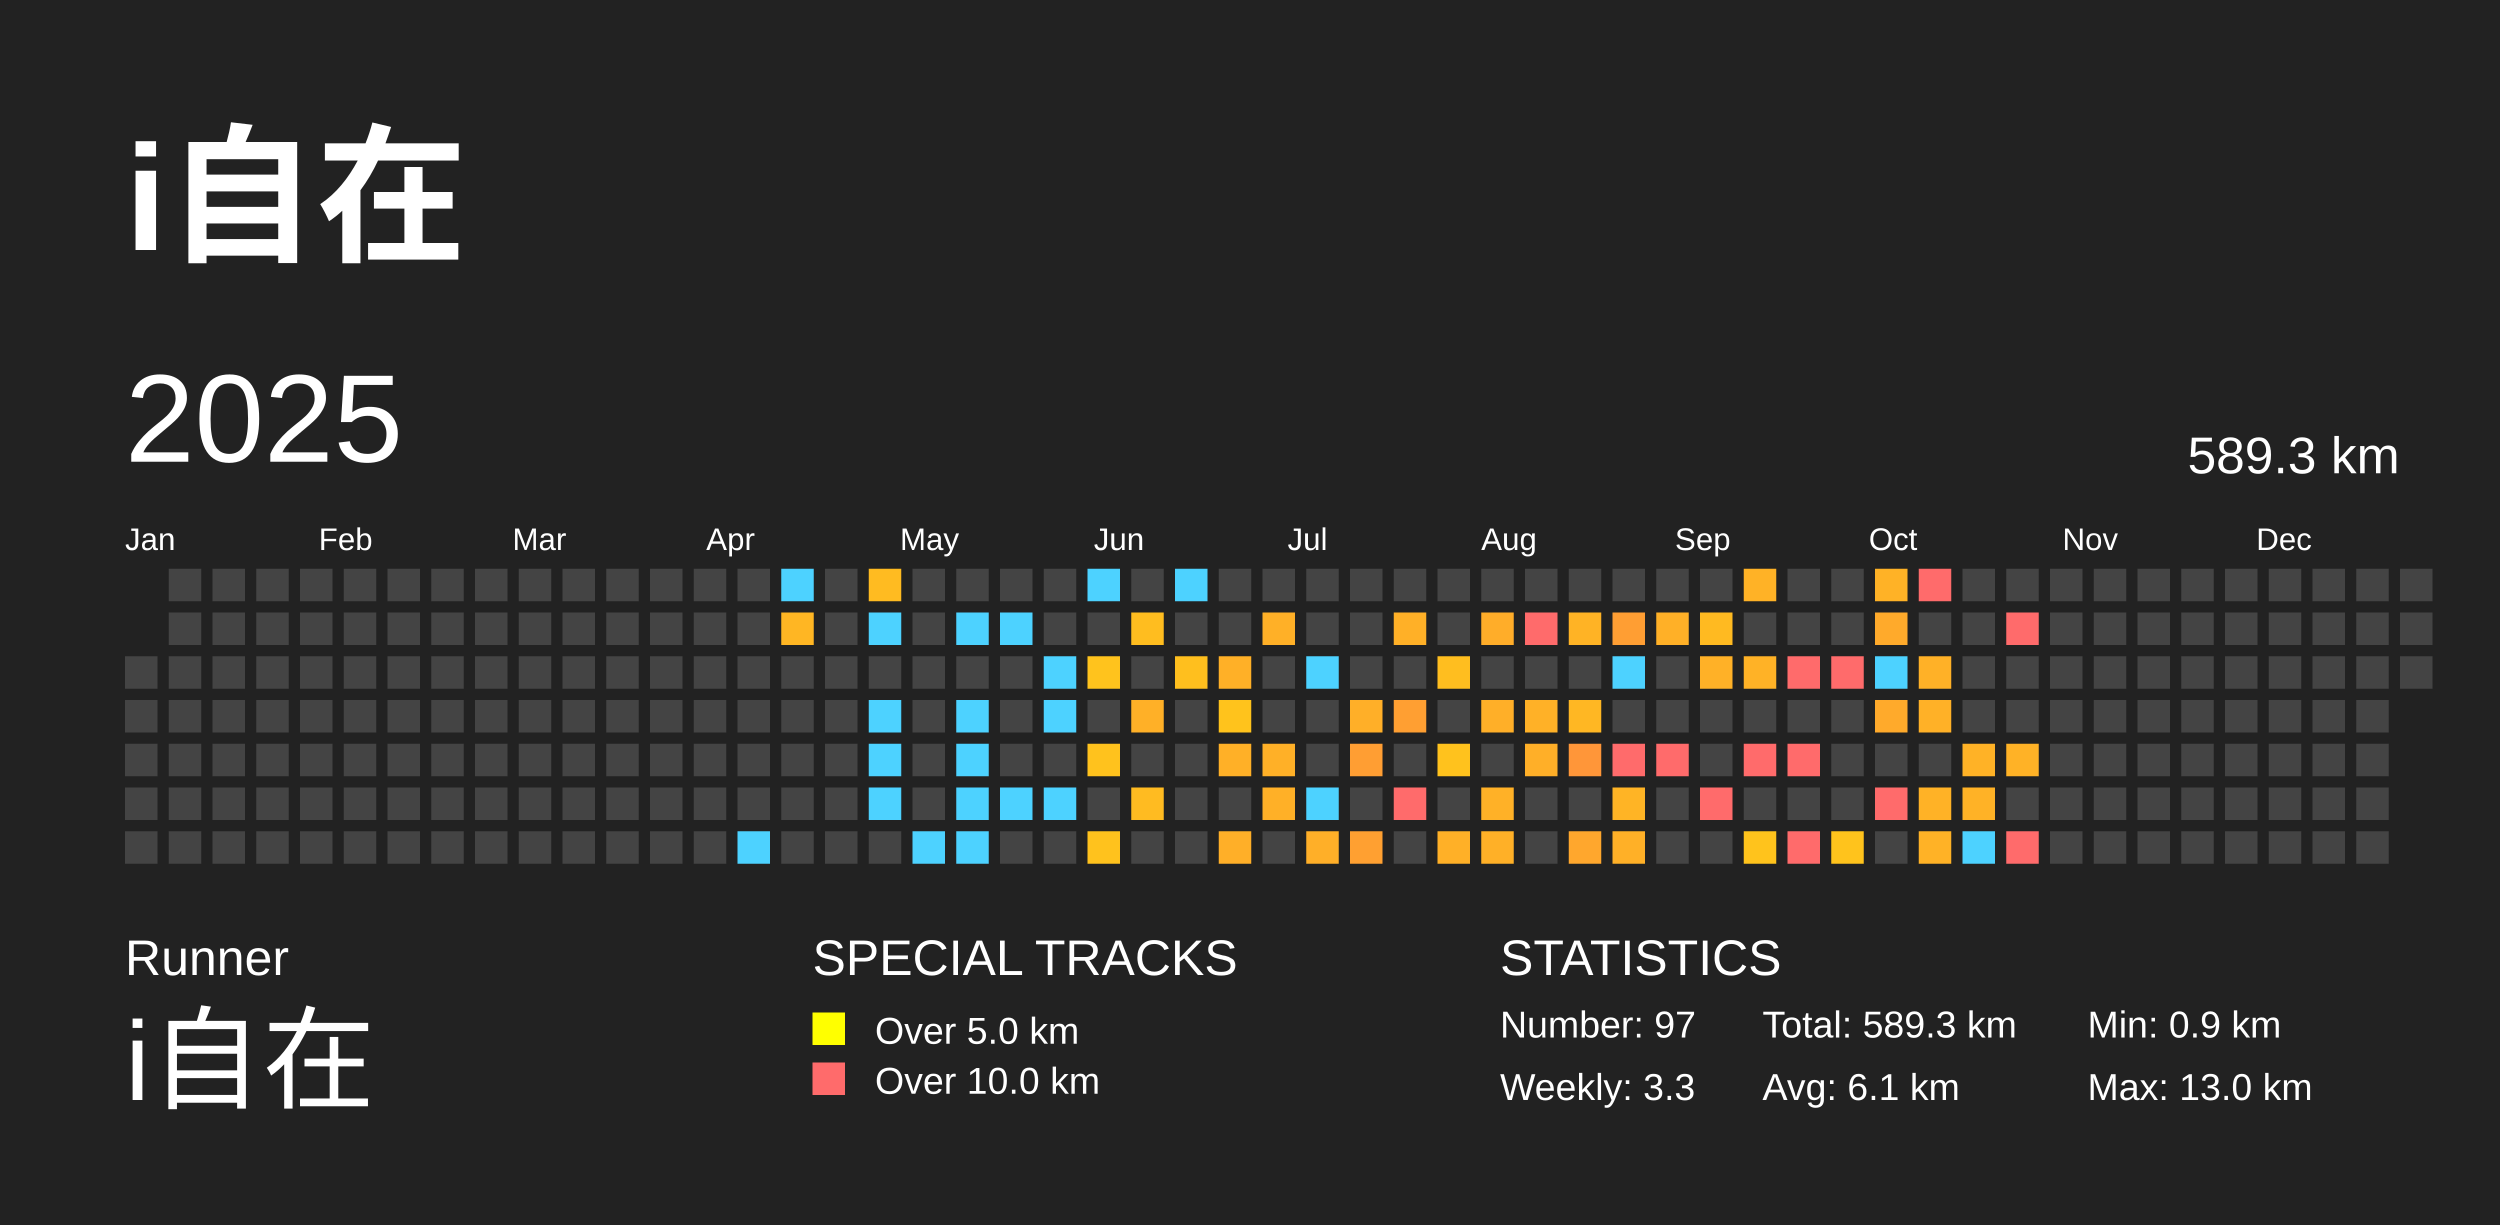
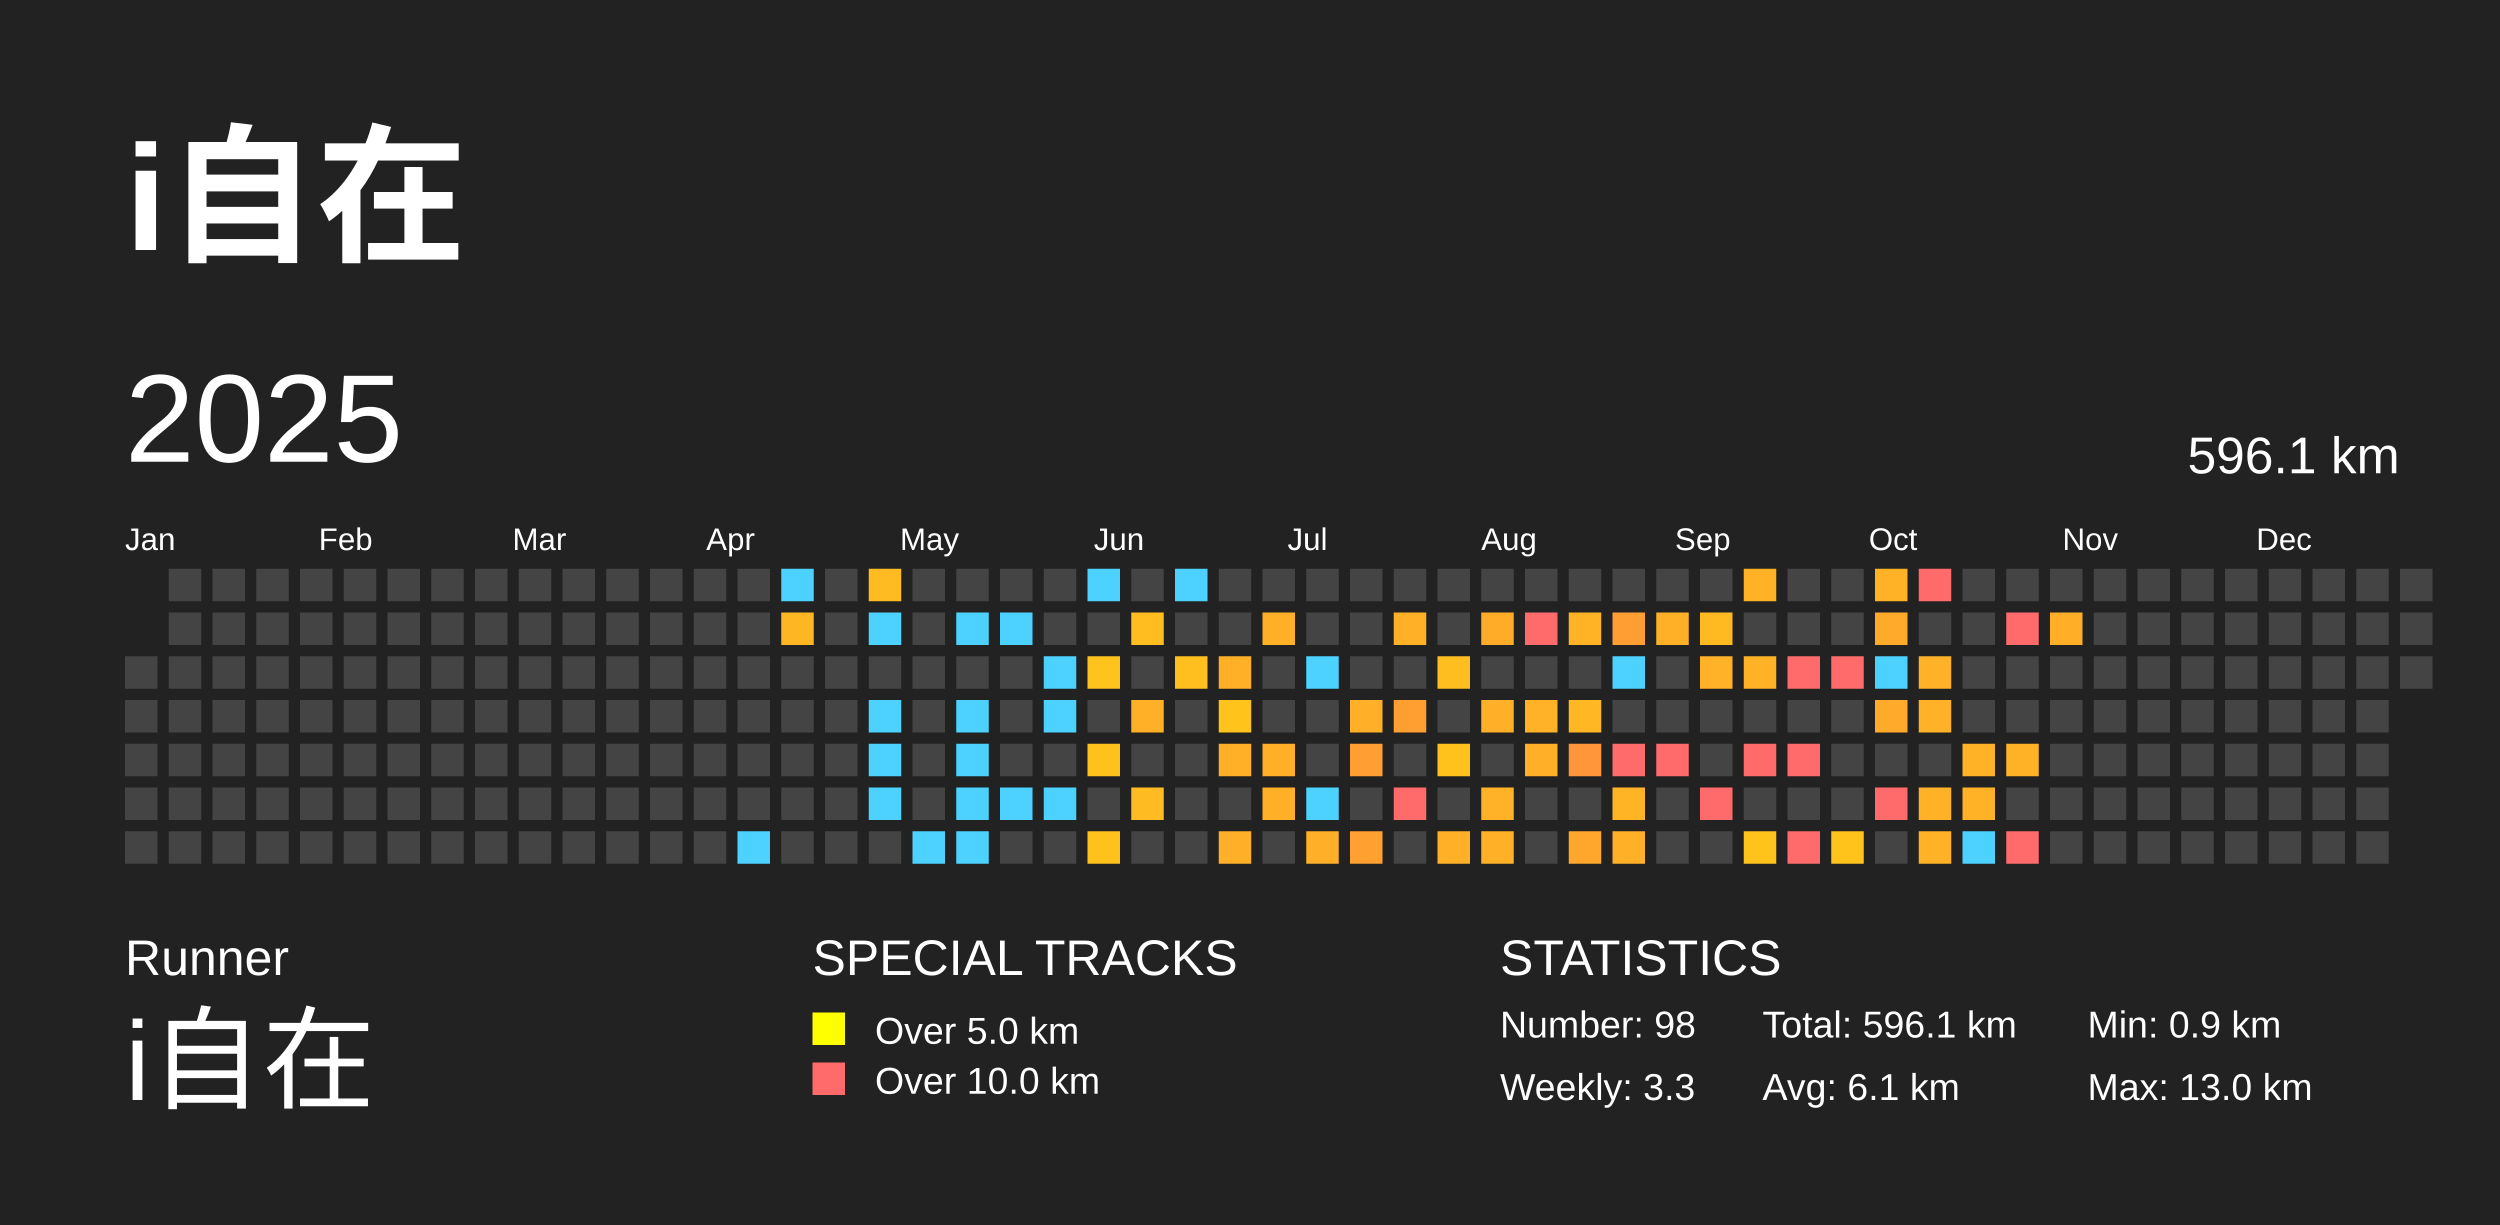
<svg xmlns="http://www.w3.org/2000/svg" baseProfile="full" height="98mm" version="1.1" viewBox="0,0,200,98" width="200mm">
  <defs />
  <rect fill="#222222" height="98" width="200" x="0" y="0" />
  <text fill="#FFFFFF" style="font-size:12px; font-family:Arial; font-weight:bold;" x="10" y="20">i自在</text>
  <text fill="#FFFFFF" style="font-size:4px; font-family:Arial" x="10" y="78">Runner</text>
  <text fill="#FFFFFF" style="font-size:9px; font-family:Arial" x="10" y="88">i自在</text>
  <text fill="#FFFFFF" style="font-size:4px; font-family:Arial" x="65" y="78">SPECIAL TRACKS</text>
  <rect fill="#FFFF00" height="2.6" width="2.6" x="65" y="81" />
  <text fill="#FFFFFF" style="font-size:3px; font-family:Arial" x="70" y="83.5">Over 5.0 km</text>
  <rect fill="#FF6B6B" height="2.6" width="2.6" x="65" y="85" />
  <text fill="#FFFFFF" style="font-size:3px; font-family:Arial" x="70" y="87.5">Over 10.0 km</text>
  <text fill="#FFFFFF" style="font-size:4px; font-family:Arial" x="120" y="78">STATISTICS</text>
-   <text fill="#FFFFFF" style="font-size:3px; font-family:Arial" x="120" y="83">Number: 97</text>
+   <text fill="#FFFFFF" style="font-size:3px; font-family:Arial" x="120" y="83">Number: 98</text>
  <text fill="#FFFFFF" style="font-size:3px; font-family:Arial" x="120" y="88">Weekly: 3.3</text>
-   <text fill="#FFFFFF" style="font-size:3px; font-family:Arial" x="141" y="83">Total: 589.3 km</text>
+   <text fill="#FFFFFF" style="font-size:3px; font-family:Arial" x="141" y="83">Total: 596.1 km</text>
  <text fill="#FFFFFF" style="font-size:3px; font-family:Arial" x="141" y="88">Avg: 6.1 km</text>
  <text fill="#FFFFFF" style="font-size:3px; font-family:Arial" x="167" y="83">Min: 0.9 km</text>
  <text fill="#FFFFFF" style="font-size:3px; font-family:Arial" x="167" y="88">Max: 13.0 km</text>
  <text dominant-baseline="hanging" fill="#FFFFFF" style="font-size:10.0px; font-family:Arial;" x="10" y="30">2025</text>
-   <text dominant-baseline="hanging" fill="#FFFFFF" style="font-size:4.125px; font-family:Arial;" x="175" y="35">589.3 km</text>
+   <text dominant-baseline="hanging" fill="#FFFFFF" style="font-size:4.125px; font-family:Arial;" x="175" y="35">596.1 km</text>
  <text fill="#FFFFFF" style="font-size:2.5px; font-family:Arial" x="10.0" y="44">Jan</text>
  <text fill="#FFFFFF" style="font-size:2.5px; font-family:Arial" x="25.5" y="44">Feb</text>
  <text fill="#FFFFFF" style="font-size:2.5px; font-family:Arial" x="41.0" y="44">Mar</text>
  <text fill="#FFFFFF" style="font-size:2.5px; font-family:Arial" x="56.5" y="44">Apr</text>
  <text fill="#FFFFFF" style="font-size:2.5px; font-family:Arial" x="72.0" y="44">May</text>
  <text fill="#FFFFFF" style="font-size:2.5px; font-family:Arial" x="87.5" y="44">Jun</text>
  <text fill="#FFFFFF" style="font-size:2.5px; font-family:Arial" x="103.0" y="44">Jul</text>
  <text fill="#FFFFFF" style="font-size:2.5px; font-family:Arial" x="118.5" y="44">Aug</text>
  <text fill="#FFFFFF" style="font-size:2.5px; font-family:Arial" x="134.0" y="44">Sep</text>
  <text fill="#FFFFFF" style="font-size:2.5px; font-family:Arial" x="149.5" y="44">Oct</text>
  <text fill="#FFFFFF" style="font-size:2.5px; font-family:Arial" x="165.0" y="44">Nov</text>
  <text fill="#FFFFFF" style="font-size:2.5px; font-family:Arial" x="180.5" y="44">Dec</text>
  <rect fill="#444444" height="2.6" width="2.6" x="10.0" y="52.5" />
  <rect fill="#444444" height="2.6" width="2.6" x="10.0" y="56.0" />
  <rect fill="#444444" height="2.6" width="2.6" x="10.0" y="59.5" />
  <rect fill="#444444" height="2.6" width="2.6" x="10.0" y="63.0" />
  <rect fill="#444444" height="2.6" width="2.6" x="10.0" y="66.5" />
  <rect fill="#444444" height="2.6" width="2.6" x="13.5" y="45.5" />
  <rect fill="#444444" height="2.6" width="2.6" x="13.5" y="49.0" />
  <rect fill="#444444" height="2.6" width="2.6" x="13.5" y="52.5" />
  <rect fill="#444444" height="2.6" width="2.6" x="13.5" y="56.0" />
  <rect fill="#444444" height="2.6" width="2.6" x="13.5" y="59.5" />
  <rect fill="#444444" height="2.6" width="2.6" x="13.5" y="63.0" />
  <rect fill="#444444" height="2.6" width="2.6" x="13.5" y="66.5" />
  <rect fill="#444444" height="2.6" width="2.6" x="17.0" y="45.5" />
  <rect fill="#444444" height="2.6" width="2.6" x="17.0" y="49.0" />
  <rect fill="#444444" height="2.6" width="2.6" x="17.0" y="52.5" />
  <rect fill="#444444" height="2.6" width="2.6" x="17.0" y="56.0" />
  <rect fill="#444444" height="2.6" width="2.6" x="17.0" y="59.5" />
  <rect fill="#444444" height="2.6" width="2.6" x="17.0" y="63.0" />
  <rect fill="#444444" height="2.6" width="2.6" x="17.0" y="66.5" />
  <rect fill="#444444" height="2.6" width="2.6" x="20.5" y="45.5" />
  <rect fill="#444444" height="2.6" width="2.6" x="20.5" y="49.0" />
  <rect fill="#444444" height="2.6" width="2.6" x="20.5" y="52.5" />
  <rect fill="#444444" height="2.6" width="2.6" x="20.5" y="56.0" />
  <rect fill="#444444" height="2.6" width="2.6" x="20.5" y="59.5" />
  <rect fill="#444444" height="2.6" width="2.6" x="20.5" y="63.0" />
  <rect fill="#444444" height="2.6" width="2.6" x="20.5" y="66.5" />
  <rect fill="#444444" height="2.6" width="2.6" x="24.0" y="45.5" />
  <rect fill="#444444" height="2.6" width="2.6" x="24.0" y="49.0" />
  <rect fill="#444444" height="2.6" width="2.6" x="24.0" y="52.5" />
  <rect fill="#444444" height="2.6" width="2.6" x="24.0" y="56.0" />
  <rect fill="#444444" height="2.6" width="2.6" x="24.0" y="59.5" />
  <rect fill="#444444" height="2.6" width="2.6" x="24.0" y="63.0" />
  <rect fill="#444444" height="2.6" width="2.6" x="24.0" y="66.5" />
  <rect fill="#444444" height="2.6" width="2.6" x="27.5" y="45.5" />
  <rect fill="#444444" height="2.6" width="2.6" x="27.5" y="49.0" />
  <rect fill="#444444" height="2.6" width="2.6" x="27.5" y="52.5" />
  <rect fill="#444444" height="2.6" width="2.6" x="27.5" y="56.0" />
  <rect fill="#444444" height="2.6" width="2.6" x="27.5" y="59.5" />
  <rect fill="#444444" height="2.6" width="2.6" x="27.5" y="63.0" />
  <rect fill="#444444" height="2.6" width="2.6" x="27.5" y="66.5" />
  <rect fill="#444444" height="2.6" width="2.6" x="31.0" y="45.5" />
  <rect fill="#444444" height="2.6" width="2.6" x="31.0" y="49.0" />
  <rect fill="#444444" height="2.6" width="2.6" x="31.0" y="52.5" />
  <rect fill="#444444" height="2.6" width="2.6" x="31.0" y="56.0" />
  <rect fill="#444444" height="2.6" width="2.6" x="31.0" y="59.5" />
  <rect fill="#444444" height="2.6" width="2.6" x="31.0" y="63.0" />
  <rect fill="#444444" height="2.6" width="2.6" x="31.0" y="66.5" />
  <rect fill="#444444" height="2.6" width="2.6" x="34.5" y="45.5" />
  <rect fill="#444444" height="2.6" width="2.6" x="34.5" y="49.0" />
  <rect fill="#444444" height="2.6" width="2.6" x="34.5" y="52.5" />
  <rect fill="#444444" height="2.6" width="2.6" x="34.5" y="56.0" />
  <rect fill="#444444" height="2.6" width="2.6" x="34.5" y="59.5" />
  <rect fill="#444444" height="2.6" width="2.6" x="34.5" y="63.0" />
  <rect fill="#444444" height="2.6" width="2.6" x="34.5" y="66.5" />
  <rect fill="#444444" height="2.6" width="2.6" x="38.0" y="45.5" />
  <rect fill="#444444" height="2.6" width="2.6" x="38.0" y="49.0" />
  <rect fill="#444444" height="2.6" width="2.6" x="38.0" y="52.5" />
  <rect fill="#444444" height="2.6" width="2.6" x="38.0" y="56.0" />
  <rect fill="#444444" height="2.6" width="2.6" x="38.0" y="59.5" />
  <rect fill="#444444" height="2.6" width="2.6" x="38.0" y="63.0" />
  <rect fill="#444444" height="2.6" width="2.6" x="38.0" y="66.5" />
  <rect fill="#444444" height="2.6" width="2.6" x="41.5" y="45.5" />
  <rect fill="#444444" height="2.6" width="2.6" x="41.5" y="49.0" />
  <rect fill="#444444" height="2.6" width="2.6" x="41.5" y="52.5" />
  <rect fill="#444444" height="2.6" width="2.6" x="41.5" y="56.0" />
  <rect fill="#444444" height="2.6" width="2.6" x="41.5" y="59.5" />
  <rect fill="#444444" height="2.6" width="2.6" x="41.5" y="63.0" />
  <rect fill="#444444" height="2.6" width="2.6" x="41.5" y="66.5" />
  <rect fill="#444444" height="2.6" width="2.6" x="45.0" y="45.5" />
  <rect fill="#444444" height="2.6" width="2.6" x="45.0" y="49.0" />
  <rect fill="#444444" height="2.6" width="2.6" x="45.0" y="52.5" />
  <rect fill="#444444" height="2.6" width="2.6" x="45.0" y="56.0" />
  <rect fill="#444444" height="2.6" width="2.6" x="45.0" y="59.5" />
  <rect fill="#444444" height="2.6" width="2.6" x="45.0" y="63.0" />
  <rect fill="#444444" height="2.6" width="2.6" x="45.0" y="66.5" />
  <rect fill="#444444" height="2.6" width="2.6" x="48.5" y="45.5" />
  <rect fill="#444444" height="2.6" width="2.6" x="48.5" y="49.0" />
  <rect fill="#444444" height="2.6" width="2.6" x="48.5" y="52.5" />
  <rect fill="#444444" height="2.6" width="2.6" x="48.5" y="56.0" />
  <rect fill="#444444" height="2.6" width="2.6" x="48.5" y="59.5" />
  <rect fill="#444444" height="2.6" width="2.6" x="48.5" y="63.0" />
  <rect fill="#444444" height="2.6" width="2.6" x="48.5" y="66.5" />
  <rect fill="#444444" height="2.6" width="2.6" x="52.0" y="45.5" />
  <rect fill="#444444" height="2.6" width="2.6" x="52.0" y="49.0" />
  <rect fill="#444444" height="2.6" width="2.6" x="52.0" y="52.5" />
  <rect fill="#444444" height="2.6" width="2.6" x="52.0" y="56.0" />
  <rect fill="#444444" height="2.6" width="2.6" x="52.0" y="59.5" />
  <rect fill="#444444" height="2.6" width="2.6" x="52.0" y="63.0" />
  <rect fill="#444444" height="2.6" width="2.6" x="52.0" y="66.5" />
  <rect fill="#444444" height="2.6" width="2.6" x="55.5" y="45.5" />
  <rect fill="#444444" height="2.6" width="2.6" x="55.5" y="49.0" />
  <rect fill="#444444" height="2.6" width="2.6" x="55.5" y="52.5" />
  <rect fill="#444444" height="2.6" width="2.6" x="55.5" y="56.0" />
  <rect fill="#444444" height="2.6" width="2.6" x="55.5" y="59.5" />
  <rect fill="#444444" height="2.6" width="2.6" x="55.5" y="63.0" />
  <rect fill="#444444" height="2.6" width="2.6" x="55.5" y="66.5" />
  <rect fill="#444444" height="2.6" width="2.6" x="59.0" y="45.5" />
  <rect fill="#444444" height="2.6" width="2.6" x="59.0" y="49.0" />
  <rect fill="#444444" height="2.6" width="2.6" x="59.0" y="52.5" />
  <rect fill="#444444" height="2.6" width="2.6" x="59.0" y="56.0" />
  <rect fill="#444444" height="2.6" width="2.6" x="59.0" y="59.5" />
  <rect fill="#444444" height="2.6" width="2.6" x="59.0" y="63.0" />
  <rect fill="#4dd2ff" height="2.6" width="2.6" x="59.0" y="66.5" />
  <rect fill="#4dd2ff" height="2.6" width="2.6" x="62.5" y="45.5" />
  <rect fill="#ffb623" height="2.6" width="2.6" x="62.5" y="49.0" />
  <rect fill="#444444" height="2.6" width="2.6" x="62.5" y="52.5" />
  <rect fill="#444444" height="2.6" width="2.6" x="62.5" y="56.0" />
  <rect fill="#444444" height="2.6" width="2.6" x="62.5" y="59.5" />
  <rect fill="#444444" height="2.6" width="2.6" x="62.5" y="63.0" />
  <rect fill="#444444" height="2.6" width="2.6" x="62.5" y="66.5" />
  <rect fill="#444444" height="2.6" width="2.6" x="66.0" y="45.5" />
  <rect fill="#444444" height="2.6" width="2.6" x="66.0" y="49.0" />
  <rect fill="#444444" height="2.6" width="2.6" x="66.0" y="52.5" />
  <rect fill="#444444" height="2.6" width="2.6" x="66.0" y="56.0" />
  <rect fill="#444444" height="2.6" width="2.6" x="66.0" y="59.5" />
  <rect fill="#444444" height="2.6" width="2.6" x="66.0" y="63.0" />
  <rect fill="#444444" height="2.6" width="2.6" x="66.0" y="66.5" />
  <rect fill="#ffbb21" height="2.6" width="2.6" x="69.5" y="45.5" />
  <rect fill="#4dd2ff" height="2.6" width="2.6" x="69.5" y="49.0" />
  <rect fill="#444444" height="2.6" width="2.6" x="69.5" y="52.5" />
  <rect fill="#4dd2ff" height="2.6" width="2.6" x="69.5" y="56.0" />
  <rect fill="#4dd2ff" height="2.6" width="2.6" x="69.5" y="59.5" />
  <rect fill="#4dd2ff" height="2.6" width="2.6" x="69.5" y="63.0" />
  <rect fill="#444444" height="2.6" width="2.6" x="69.5" y="66.5" />
  <rect fill="#444444" height="2.6" width="2.6" x="73.0" y="45.5" />
  <rect fill="#444444" height="2.6" width="2.6" x="73.0" y="49.0" />
  <rect fill="#444444" height="2.6" width="2.6" x="73.0" y="52.5" />
  <rect fill="#444444" height="2.6" width="2.6" x="73.0" y="56.0" />
  <rect fill="#444444" height="2.6" width="2.6" x="73.0" y="59.5" />
  <rect fill="#444444" height="2.6" width="2.6" x="73.0" y="63.0" />
  <rect fill="#4dd2ff" height="2.6" width="2.6" x="73.0" y="66.5" />
  <rect fill="#444444" height="2.6" width="2.6" x="76.5" y="45.5" />
  <rect fill="#4dd2ff" height="2.6" width="2.6" x="76.5" y="49.0" />
  <rect fill="#444444" height="2.6" width="2.6" x="76.5" y="52.5" />
  <rect fill="#4dd2ff" height="2.6" width="2.6" x="76.5" y="56.0" />
  <rect fill="#4dd2ff" height="2.6" width="2.6" x="76.5" y="59.5" />
  <rect fill="#4dd2ff" height="2.6" width="2.6" x="76.5" y="63.0" />
  <rect fill="#4dd2ff" height="2.6" width="2.6" x="76.5" y="66.5" />
  <rect fill="#444444" height="2.6" width="2.6" x="80.0" y="45.5" />
  <rect fill="#4dd2ff" height="2.6" width="2.6" x="80.0" y="49.0" />
  <rect fill="#444444" height="2.6" width="2.6" x="80.0" y="52.5" />
  <rect fill="#444444" height="2.6" width="2.6" x="80.0" y="56.0" />
  <rect fill="#444444" height="2.6" width="2.6" x="80.0" y="59.5" />
  <rect fill="#4dd2ff" height="2.6" width="2.6" x="80.0" y="63.0" />
  <rect fill="#444444" height="2.6" width="2.6" x="80.0" y="66.5" />
  <rect fill="#444444" height="2.6" width="2.6" x="83.5" y="45.5" />
  <rect fill="#444444" height="2.6" width="2.6" x="83.5" y="49.0" />
  <rect fill="#4dd2ff" height="2.6" width="2.6" x="83.5" y="52.5" />
  <rect fill="#4dd2ff" height="2.6" width="2.6" x="83.5" y="56.0" />
  <rect fill="#444444" height="2.6" width="2.6" x="83.5" y="59.5" />
  <rect fill="#4dd2ff" height="2.6" width="2.6" x="83.5" y="63.0" />
  <rect fill="#444444" height="2.6" width="2.6" x="83.5" y="66.5" />
  <rect fill="#4dd2ff" height="2.6" width="2.6" x="87.0" y="45.5" />
  <rect fill="#444444" height="2.6" width="2.6" x="87.0" y="49.0" />
  <rect fill="#ffc31d" height="2.6" width="2.6" x="87.0" y="52.5" />
  <rect fill="#444444" height="2.6" width="2.6" x="87.0" y="56.0" />
  <rect fill="#ffc21d" height="2.6" width="2.6" x="87.0" y="59.5" />
  <rect fill="#444444" height="2.6" width="2.6" x="87.0" y="63.0" />
  <rect fill="#ffc21d" height="2.6" width="2.6" x="87.0" y="66.5" />
  <rect fill="#444444" height="2.6" width="2.6" x="90.5" y="45.5" />
  <rect fill="#ffbd1f" height="2.6" width="2.6" x="90.5" y="49.0" />
  <rect fill="#444444" height="2.6" width="2.6" x="90.5" y="52.5" />
  <rect fill="#ffb027" height="2.6" width="2.6" x="90.5" y="56.0" />
  <rect fill="#444444" height="2.6" width="2.6" x="90.5" y="59.5" />
  <rect fill="#ffbb21" height="2.6" width="2.6" x="90.5" y="63.0" />
  <rect fill="#444444" height="2.6" width="2.6" x="90.5" y="66.5" />
  <rect fill="#4dd2ff" height="2.6" width="2.6" x="94.0" y="45.5" />
  <rect fill="#444444" height="2.6" width="2.6" x="94.0" y="49.0" />
  <rect fill="#ffbf1e" height="2.6" width="2.6" x="94.0" y="52.5" />
  <rect fill="#444444" height="2.6" width="2.6" x="94.0" y="56.0" />
  <rect fill="#444444" height="2.6" width="2.6" x="94.0" y="59.5" />
  <rect fill="#444444" height="2.6" width="2.6" x="94.0" y="63.0" />
  <rect fill="#444444" height="2.6" width="2.6" x="94.0" y="66.5" />
  <rect fill="#444444" height="2.6" width="2.6" x="97.5" y="45.5" />
  <rect fill="#444444" height="2.6" width="2.6" x="97.5" y="49.0" />
  <rect fill="#ffb027" height="2.6" width="2.6" x="97.5" y="52.5" />
  <rect fill="#ffc31c" height="2.6" width="2.6" x="97.5" y="56.0" />
  <rect fill="#ffb027" height="2.6" width="2.6" x="97.5" y="59.5" />
  <rect fill="#444444" height="2.6" width="2.6" x="97.5" y="63.0" />
  <rect fill="#ffaf28" height="2.6" width="2.6" x="97.5" y="66.5" />
  <rect fill="#444444" height="2.6" width="2.6" x="101.0" y="45.5" />
  <rect fill="#ffb027" height="2.6" width="2.6" x="101.0" y="49.0" />
  <rect fill="#444444" height="2.6" width="2.6" x="101.0" y="52.5" />
  <rect fill="#444444" height="2.6" width="2.6" x="101.0" y="56.0" />
  <rect fill="#ffb027" height="2.6" width="2.6" x="101.0" y="59.5" />
  <rect fill="#ffb027" height="2.6" width="2.6" x="101.0" y="63.0" />
  <rect fill="#444444" height="2.6" width="2.6" x="101.0" y="66.5" />
  <rect fill="#444444" height="2.6" width="2.6" x="104.5" y="45.5" />
  <rect fill="#444444" height="2.6" width="2.6" x="104.5" y="49.0" />
  <rect fill="#4dd2ff" height="2.6" width="2.6" x="104.5" y="52.5" />
  <rect fill="#444444" height="2.6" width="2.6" x="104.5" y="56.0" />
  <rect fill="#444444" height="2.6" width="2.6" x="104.5" y="59.5" />
  <rect fill="#4dd2ff" height="2.6" width="2.6" x="104.5" y="63.0" />
  <rect fill="#ffaf28" height="2.6" width="2.6" x="104.5" y="66.5" />
  <rect fill="#444444" height="2.6" width="2.6" x="108.0" y="45.5" />
  <rect fill="#444444" height="2.6" width="2.6" x="108.0" y="49.0" />
  <rect fill="#444444" height="2.6" width="2.6" x="108.0" y="52.5" />
  <rect fill="#ffaf28" height="2.6" width="2.6" x="108.0" y="56.0" />
  <rect fill="#ff9e33" height="2.6" width="2.6" x="108.0" y="59.5" />
  <rect fill="#444444" height="2.6" width="2.6" x="108.0" y="63.0" />
  <rect fill="#ffa031" height="2.6" width="2.6" x="108.0" y="66.5" />
  <rect fill="#444444" height="2.6" width="2.6" x="111.5" y="45.5" />
  <rect fill="#ffb027" height="2.6" width="2.6" x="111.5" y="49.0" />
  <rect fill="#444444" height="2.6" width="2.6" x="111.5" y="52.5" />
  <rect fill="#ff9f32" height="2.6" width="2.6" x="111.5" y="56.0" />
  <rect fill="#444444" height="2.6" width="2.6" x="111.5" y="59.5" />
  <rect fill="#FF6B6B" height="2.6" width="2.6" x="111.5" y="63.0" />
  <rect fill="#444444" height="2.6" width="2.6" x="111.5" y="66.5" />
  <rect fill="#444444" height="2.6" width="2.6" x="115.0" y="45.5" />
  <rect fill="#444444" height="2.6" width="2.6" x="115.0" y="49.0" />
  <rect fill="#ffbe1f" height="2.6" width="2.6" x="115.0" y="52.5" />
  <rect fill="#444444" height="2.6" width="2.6" x="115.0" y="56.0" />
  <rect fill="#ffc21d" height="2.6" width="2.6" x="115.0" y="59.5" />
  <rect fill="#444444" height="2.6" width="2.6" x="115.0" y="63.0" />
  <rect fill="#ffb027" height="2.6" width="2.6" x="115.0" y="66.5" />
  <rect fill="#444444" height="2.6" width="2.6" x="118.5" y="45.5" />
  <rect fill="#ffad29" height="2.6" width="2.6" x="118.5" y="49.0" />
  <rect fill="#444444" height="2.6" width="2.6" x="118.5" y="52.5" />
  <rect fill="#ffaf28" height="2.6" width="2.6" x="118.5" y="56.0" />
  <rect fill="#444444" height="2.6" width="2.6" x="118.5" y="59.5" />
  <rect fill="#ffb127" height="2.6" width="2.6" x="118.5" y="63.0" />
  <rect fill="#ffb027" height="2.6" width="2.6" x="118.5" y="66.5" />
  <rect fill="#444444" height="2.6" width="2.6" x="122.0" y="45.5" />
  <rect fill="#FF6B6B" height="2.6" width="2.6" x="122.0" y="49.0" />
  <rect fill="#444444" height="2.6" width="2.6" x="122.0" y="52.5" />
  <rect fill="#ffb127" height="2.6" width="2.6" x="122.0" y="56.0" />
  <rect fill="#ffaf28" height="2.6" width="2.6" x="122.0" y="59.5" />
  <rect fill="#444444" height="2.6" width="2.6" x="122.0" y="63.0" />
  <rect fill="#444444" height="2.6" width="2.6" x="122.0" y="66.5" />
  <rect fill="#444444" height="2.6" width="2.6" x="125.5" y="45.5" />
  <rect fill="#ffb325" height="2.6" width="2.6" x="125.5" y="49.0" />
  <rect fill="#444444" height="2.6" width="2.6" x="125.5" y="52.5" />
  <rect fill="#ffb723" height="2.6" width="2.6" x="125.5" y="56.0" />
  <rect fill="#ff9639" height="2.6" width="2.6" x="125.5" y="59.5" />
  <rect fill="#444444" height="2.6" width="2.6" x="125.5" y="63.0" />
  <rect fill="#ffa72d" height="2.6" width="2.6" x="125.5" y="66.5" />
  <rect fill="#444444" height="2.6" width="2.6" x="129.0" y="45.5" />
  <rect fill="#ff9e33" height="2.6" width="2.6" x="129.0" y="49.0" />
  <rect fill="#4dd2ff" height="2.6" width="2.6" x="129.0" y="52.5" />
  <rect fill="#444444" height="2.6" width="2.6" x="129.0" y="56.0" />
  <rect fill="#FF6B6B" height="2.6" width="2.6" x="129.0" y="59.5" />
  <rect fill="#ffb425" height="2.6" width="2.6" x="129.0" y="63.0" />
  <rect fill="#ffb027" height="2.6" width="2.6" x="129.0" y="66.5" />
  <rect fill="#444444" height="2.6" width="2.6" x="132.5" y="45.5" />
  <rect fill="#ffb027" height="2.6" width="2.6" x="132.5" y="49.0" />
  <rect fill="#444444" height="2.6" width="2.6" x="132.5" y="52.5" />
  <rect fill="#444444" height="2.6" width="2.6" x="132.5" y="56.0" />
  <rect fill="#FF6B6B" height="2.6" width="2.6" x="132.5" y="59.5" />
  <rect fill="#444444" height="2.6" width="2.6" x="132.5" y="63.0" />
  <rect fill="#444444" height="2.6" width="2.6" x="132.5" y="66.5" />
  <rect fill="#444444" height="2.6" width="2.6" x="136.0" y="45.5" />
  <rect fill="#ffba21" height="2.6" width="2.6" x="136.0" y="49.0" />
  <rect fill="#ffb127" height="2.6" width="2.6" x="136.0" y="52.5" />
  <rect fill="#444444" height="2.6" width="2.6" x="136.0" y="56.0" />
  <rect fill="#444444" height="2.6" width="2.6" x="136.0" y="59.5" />
  <rect fill="#FF6B6B" height="2.6" width="2.6" x="136.0" y="63.0" />
  <rect fill="#444444" height="2.6" width="2.6" x="136.0" y="66.5" />
  <rect fill="#ffb226" height="2.6" width="2.6" x="139.5" y="45.5" />
  <rect fill="#444444" height="2.6" width="2.6" x="139.5" y="49.0" />
  <rect fill="#ffb226" height="2.6" width="2.6" x="139.5" y="52.5" />
  <rect fill="#444444" height="2.6" width="2.6" x="139.5" y="56.0" />
  <rect fill="#FF6B6B" height="2.6" width="2.6" x="139.5" y="59.5" />
  <rect fill="#444444" height="2.6" width="2.6" x="139.5" y="63.0" />
  <rect fill="#ffc31c" height="2.6" width="2.6" x="139.5" y="66.5" />
  <rect fill="#444444" height="2.6" width="2.6" x="143.0" y="45.5" />
  <rect fill="#444444" height="2.6" width="2.6" x="143.0" y="49.0" />
  <rect fill="#FF6B6B" height="2.6" width="2.6" x="143.0" y="52.5" />
  <rect fill="#444444" height="2.6" width="2.6" x="143.0" y="56.0" />
  <rect fill="#FF6B6B" height="2.6" width="2.6" x="143.0" y="59.5" />
  <rect fill="#444444" height="2.6" width="2.6" x="143.0" y="63.0" />
  <rect fill="#FF6B6B" height="2.6" width="2.6" x="143.0" y="66.5" />
  <rect fill="#444444" height="2.6" width="2.6" x="146.5" y="45.5" />
  <rect fill="#444444" height="2.6" width="2.6" x="146.5" y="49.0" />
  <rect fill="#FF6B6B" height="2.6" width="2.6" x="146.5" y="52.5" />
  <rect fill="#444444" height="2.6" width="2.6" x="146.5" y="56.0" />
  <rect fill="#444444" height="2.6" width="2.6" x="146.5" y="59.5" />
  <rect fill="#444444" height="2.6" width="2.6" x="146.5" y="63.0" />
  <rect fill="#ffc31c" height="2.6" width="2.6" x="146.5" y="66.5" />
  <rect fill="#ffb226" height="2.6" width="2.6" x="150.0" y="45.5" />
  <rect fill="#ffaa2b" height="2.6" width="2.6" x="150.0" y="49.0" />
  <rect fill="#4dd2ff" height="2.6" width="2.6" x="150.0" y="52.5" />
  <rect fill="#ffaa2b" height="2.6" width="2.6" x="150.0" y="56.0" />
  <rect fill="#444444" height="2.6" width="2.6" x="150.0" y="59.5" />
  <rect fill="#FF6B6B" height="2.6" width="2.6" x="150.0" y="63.0" />
  <rect fill="#444444" height="2.6" width="2.6" x="150.0" y="66.5" />
  <rect fill="#FF6B6B" height="2.6" width="2.6" x="153.5" y="45.5" />
  <rect fill="#444444" height="2.6" width="2.6" x="153.5" y="49.0" />
  <rect fill="#ffb127" height="2.6" width="2.6" x="153.5" y="52.5" />
  <rect fill="#ffb127" height="2.6" width="2.6" x="153.5" y="56.0" />
  <rect fill="#444444" height="2.6" width="2.6" x="153.5" y="59.5" />
  <rect fill="#ffb226" height="2.6" width="2.6" x="153.5" y="63.0" />
  <rect fill="#ffb226" height="2.6" width="2.6" x="153.5" y="66.5" />
  <rect fill="#444444" height="2.6" width="2.6" x="157.0" y="45.5" />
  <rect fill="#444444" height="2.6" width="2.6" x="157.0" y="49.0" />
  <rect fill="#444444" height="2.6" width="2.6" x="157.0" y="52.5" />
  <rect fill="#444444" height="2.6" width="2.6" x="157.0" y="56.0" />
  <rect fill="#ffb226" height="2.6" width="2.6" x="157.0" y="59.5" />
  <rect fill="#ffb226" height="2.6" width="2.6" x="157.0" y="63.0" />
  <rect fill="#4dd2ff" height="2.6" width="2.6" x="157.0" y="66.5" />
  <rect fill="#444444" height="2.6" width="2.6" x="160.5" y="45.5" />
  <rect fill="#FF6B6B" height="2.6" width="2.6" x="160.5" y="49.0" />
  <rect fill="#444444" height="2.6" width="2.6" x="160.5" y="52.5" />
  <rect fill="#444444" height="2.6" width="2.6" x="160.5" y="56.0" />
  <rect fill="#ffb226" height="2.6" width="2.6" x="160.5" y="59.5" />
  <rect fill="#444444" height="2.6" width="2.6" x="160.5" y="63.0" />
  <rect fill="#FF6B6B" height="2.6" width="2.6" x="160.5" y="66.5" />
  <rect fill="#444444" height="2.6" width="2.6" x="164.0" y="45.5" />
-   <rect fill="#444444" height="2.6" width="2.6" x="164.0" y="49.0" />
+   <rect fill="#ffae28" height="2.6" width="2.6" x="164.0" y="49.0" />
  <rect fill="#444444" height="2.6" width="2.6" x="164.0" y="52.5" />
  <rect fill="#444444" height="2.6" width="2.6" x="164.0" y="56.0" />
  <rect fill="#444444" height="2.6" width="2.6" x="164.0" y="59.5" />
  <rect fill="#444444" height="2.6" width="2.6" x="164.0" y="63.0" />
  <rect fill="#444444" height="2.6" width="2.6" x="164.0" y="66.5" />
  <rect fill="#444444" height="2.6" width="2.6" x="167.5" y="45.5" />
  <rect fill="#444444" height="2.6" width="2.6" x="167.5" y="49.0" />
  <rect fill="#444444" height="2.6" width="2.6" x="167.5" y="52.5" />
  <rect fill="#444444" height="2.6" width="2.6" x="167.5" y="56.0" />
  <rect fill="#444444" height="2.6" width="2.6" x="167.5" y="59.5" />
  <rect fill="#444444" height="2.6" width="2.6" x="167.5" y="63.0" />
  <rect fill="#444444" height="2.6" width="2.6" x="167.5" y="66.5" />
  <rect fill="#444444" height="2.6" width="2.6" x="171.0" y="45.5" />
  <rect fill="#444444" height="2.6" width="2.6" x="171.0" y="49.0" />
  <rect fill="#444444" height="2.6" width="2.6" x="171.0" y="52.5" />
  <rect fill="#444444" height="2.6" width="2.6" x="171.0" y="56.0" />
  <rect fill="#444444" height="2.6" width="2.6" x="171.0" y="59.5" />
  <rect fill="#444444" height="2.6" width="2.6" x="171.0" y="63.0" />
  <rect fill="#444444" height="2.6" width="2.6" x="171.0" y="66.5" />
  <rect fill="#444444" height="2.6" width="2.6" x="174.5" y="45.5" />
  <rect fill="#444444" height="2.6" width="2.6" x="174.5" y="49.0" />
  <rect fill="#444444" height="2.6" width="2.6" x="174.5" y="52.5" />
  <rect fill="#444444" height="2.6" width="2.6" x="174.5" y="56.0" />
  <rect fill="#444444" height="2.6" width="2.6" x="174.5" y="59.5" />
  <rect fill="#444444" height="2.6" width="2.6" x="174.5" y="63.0" />
  <rect fill="#444444" height="2.6" width="2.6" x="174.5" y="66.5" />
  <rect fill="#444444" height="2.6" width="2.6" x="178.0" y="45.5" />
  <rect fill="#444444" height="2.6" width="2.6" x="178.0" y="49.0" />
  <rect fill="#444444" height="2.6" width="2.6" x="178.0" y="52.5" />
  <rect fill="#444444" height="2.6" width="2.6" x="178.0" y="56.0" />
  <rect fill="#444444" height="2.6" width="2.6" x="178.0" y="59.5" />
  <rect fill="#444444" height="2.6" width="2.6" x="178.0" y="63.0" />
  <rect fill="#444444" height="2.6" width="2.6" x="178.0" y="66.5" />
  <rect fill="#444444" height="2.6" width="2.6" x="181.5" y="45.5" />
  <rect fill="#444444" height="2.6" width="2.6" x="181.5" y="49.0" />
  <rect fill="#444444" height="2.6" width="2.6" x="181.5" y="52.5" />
  <rect fill="#444444" height="2.6" width="2.6" x="181.5" y="56.0" />
  <rect fill="#444444" height="2.6" width="2.6" x="181.5" y="59.5" />
  <rect fill="#444444" height="2.6" width="2.6" x="181.5" y="63.0" />
  <rect fill="#444444" height="2.6" width="2.6" x="181.5" y="66.5" />
  <rect fill="#444444" height="2.6" width="2.6" x="185.0" y="45.5" />
  <rect fill="#444444" height="2.6" width="2.6" x="185.0" y="49.0" />
  <rect fill="#444444" height="2.6" width="2.6" x="185.0" y="52.5" />
  <rect fill="#444444" height="2.6" width="2.6" x="185.0" y="56.0" />
  <rect fill="#444444" height="2.6" width="2.6" x="185.0" y="59.5" />
  <rect fill="#444444" height="2.6" width="2.6" x="185.0" y="63.0" />
  <rect fill="#444444" height="2.6" width="2.6" x="185.0" y="66.5" />
  <rect fill="#444444" height="2.6" width="2.6" x="188.5" y="45.5" />
  <rect fill="#444444" height="2.6" width="2.6" x="188.5" y="49.0" />
  <rect fill="#444444" height="2.6" width="2.6" x="188.5" y="52.5" />
  <rect fill="#444444" height="2.6" width="2.6" x="188.5" y="56.0" />
  <rect fill="#444444" height="2.6" width="2.6" x="188.5" y="59.5" />
  <rect fill="#444444" height="2.6" width="2.6" x="188.5" y="63.0" />
  <rect fill="#444444" height="2.6" width="2.6" x="188.5" y="66.5" />
  <rect fill="#444444" height="2.6" width="2.6" x="192.0" y="45.5" />
  <rect fill="#444444" height="2.6" width="2.6" x="192.0" y="49.0" />
  <rect fill="#444444" height="2.6" width="2.6" x="192.0" y="52.5" />
</svg>
